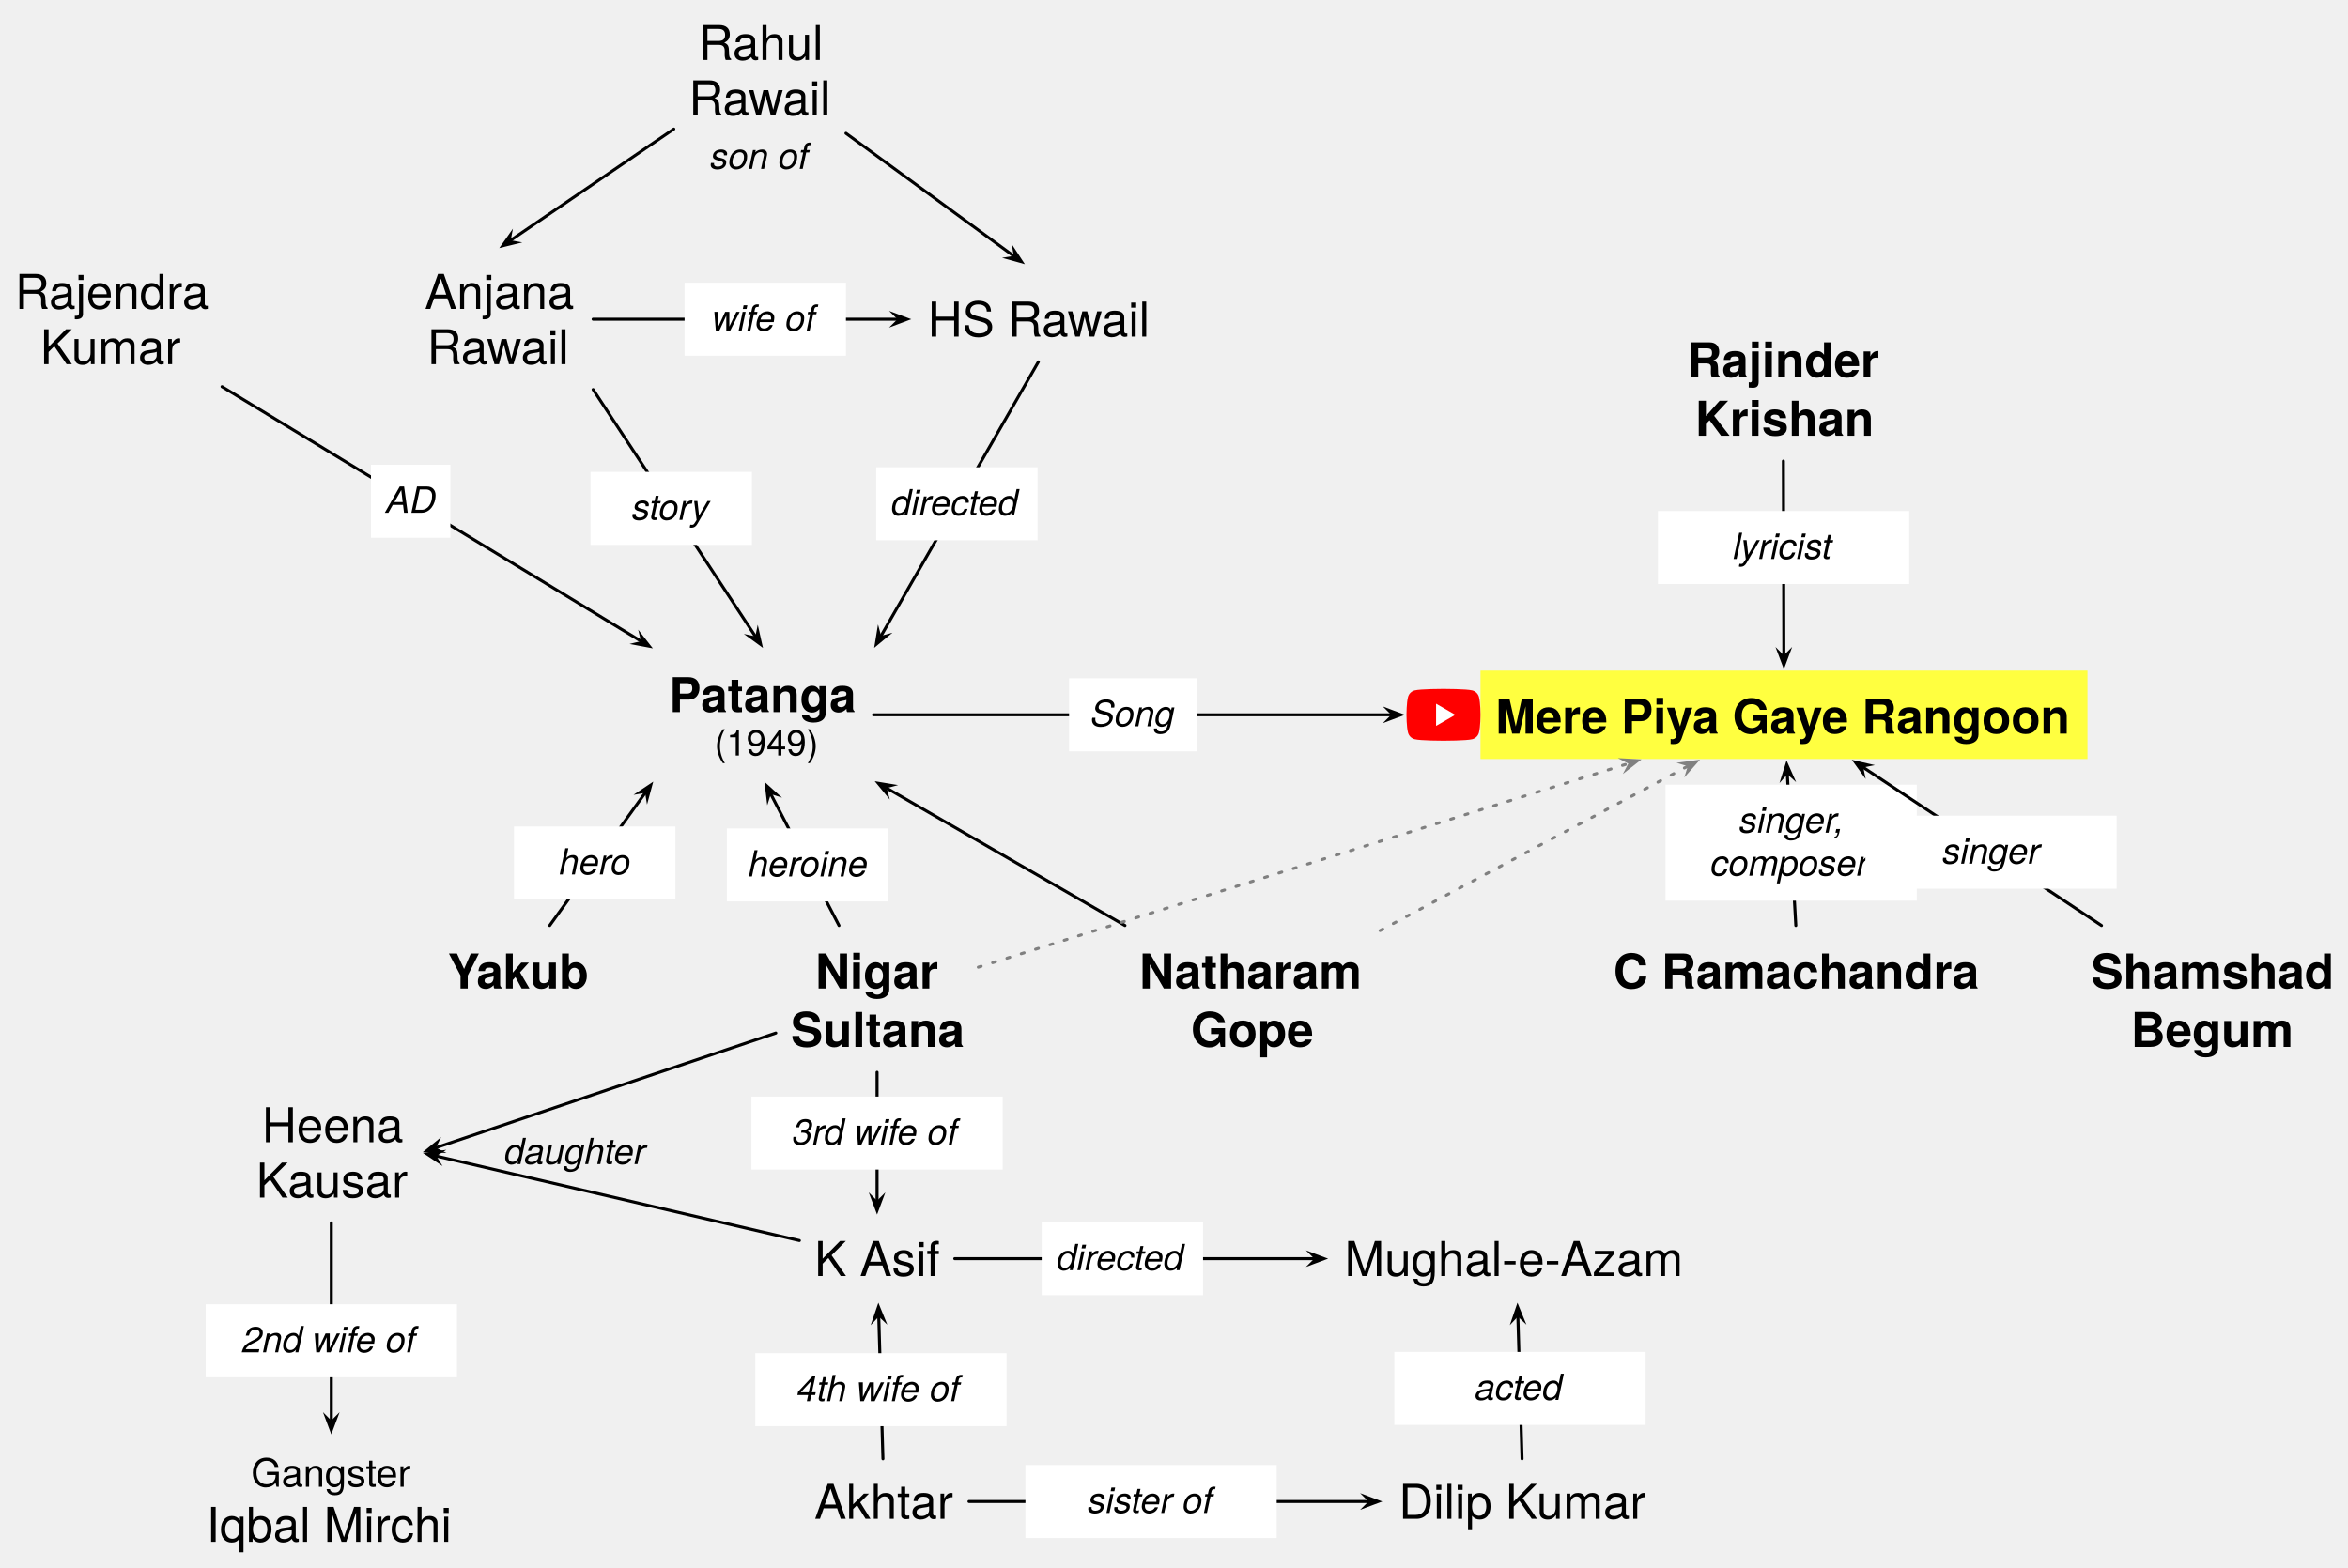
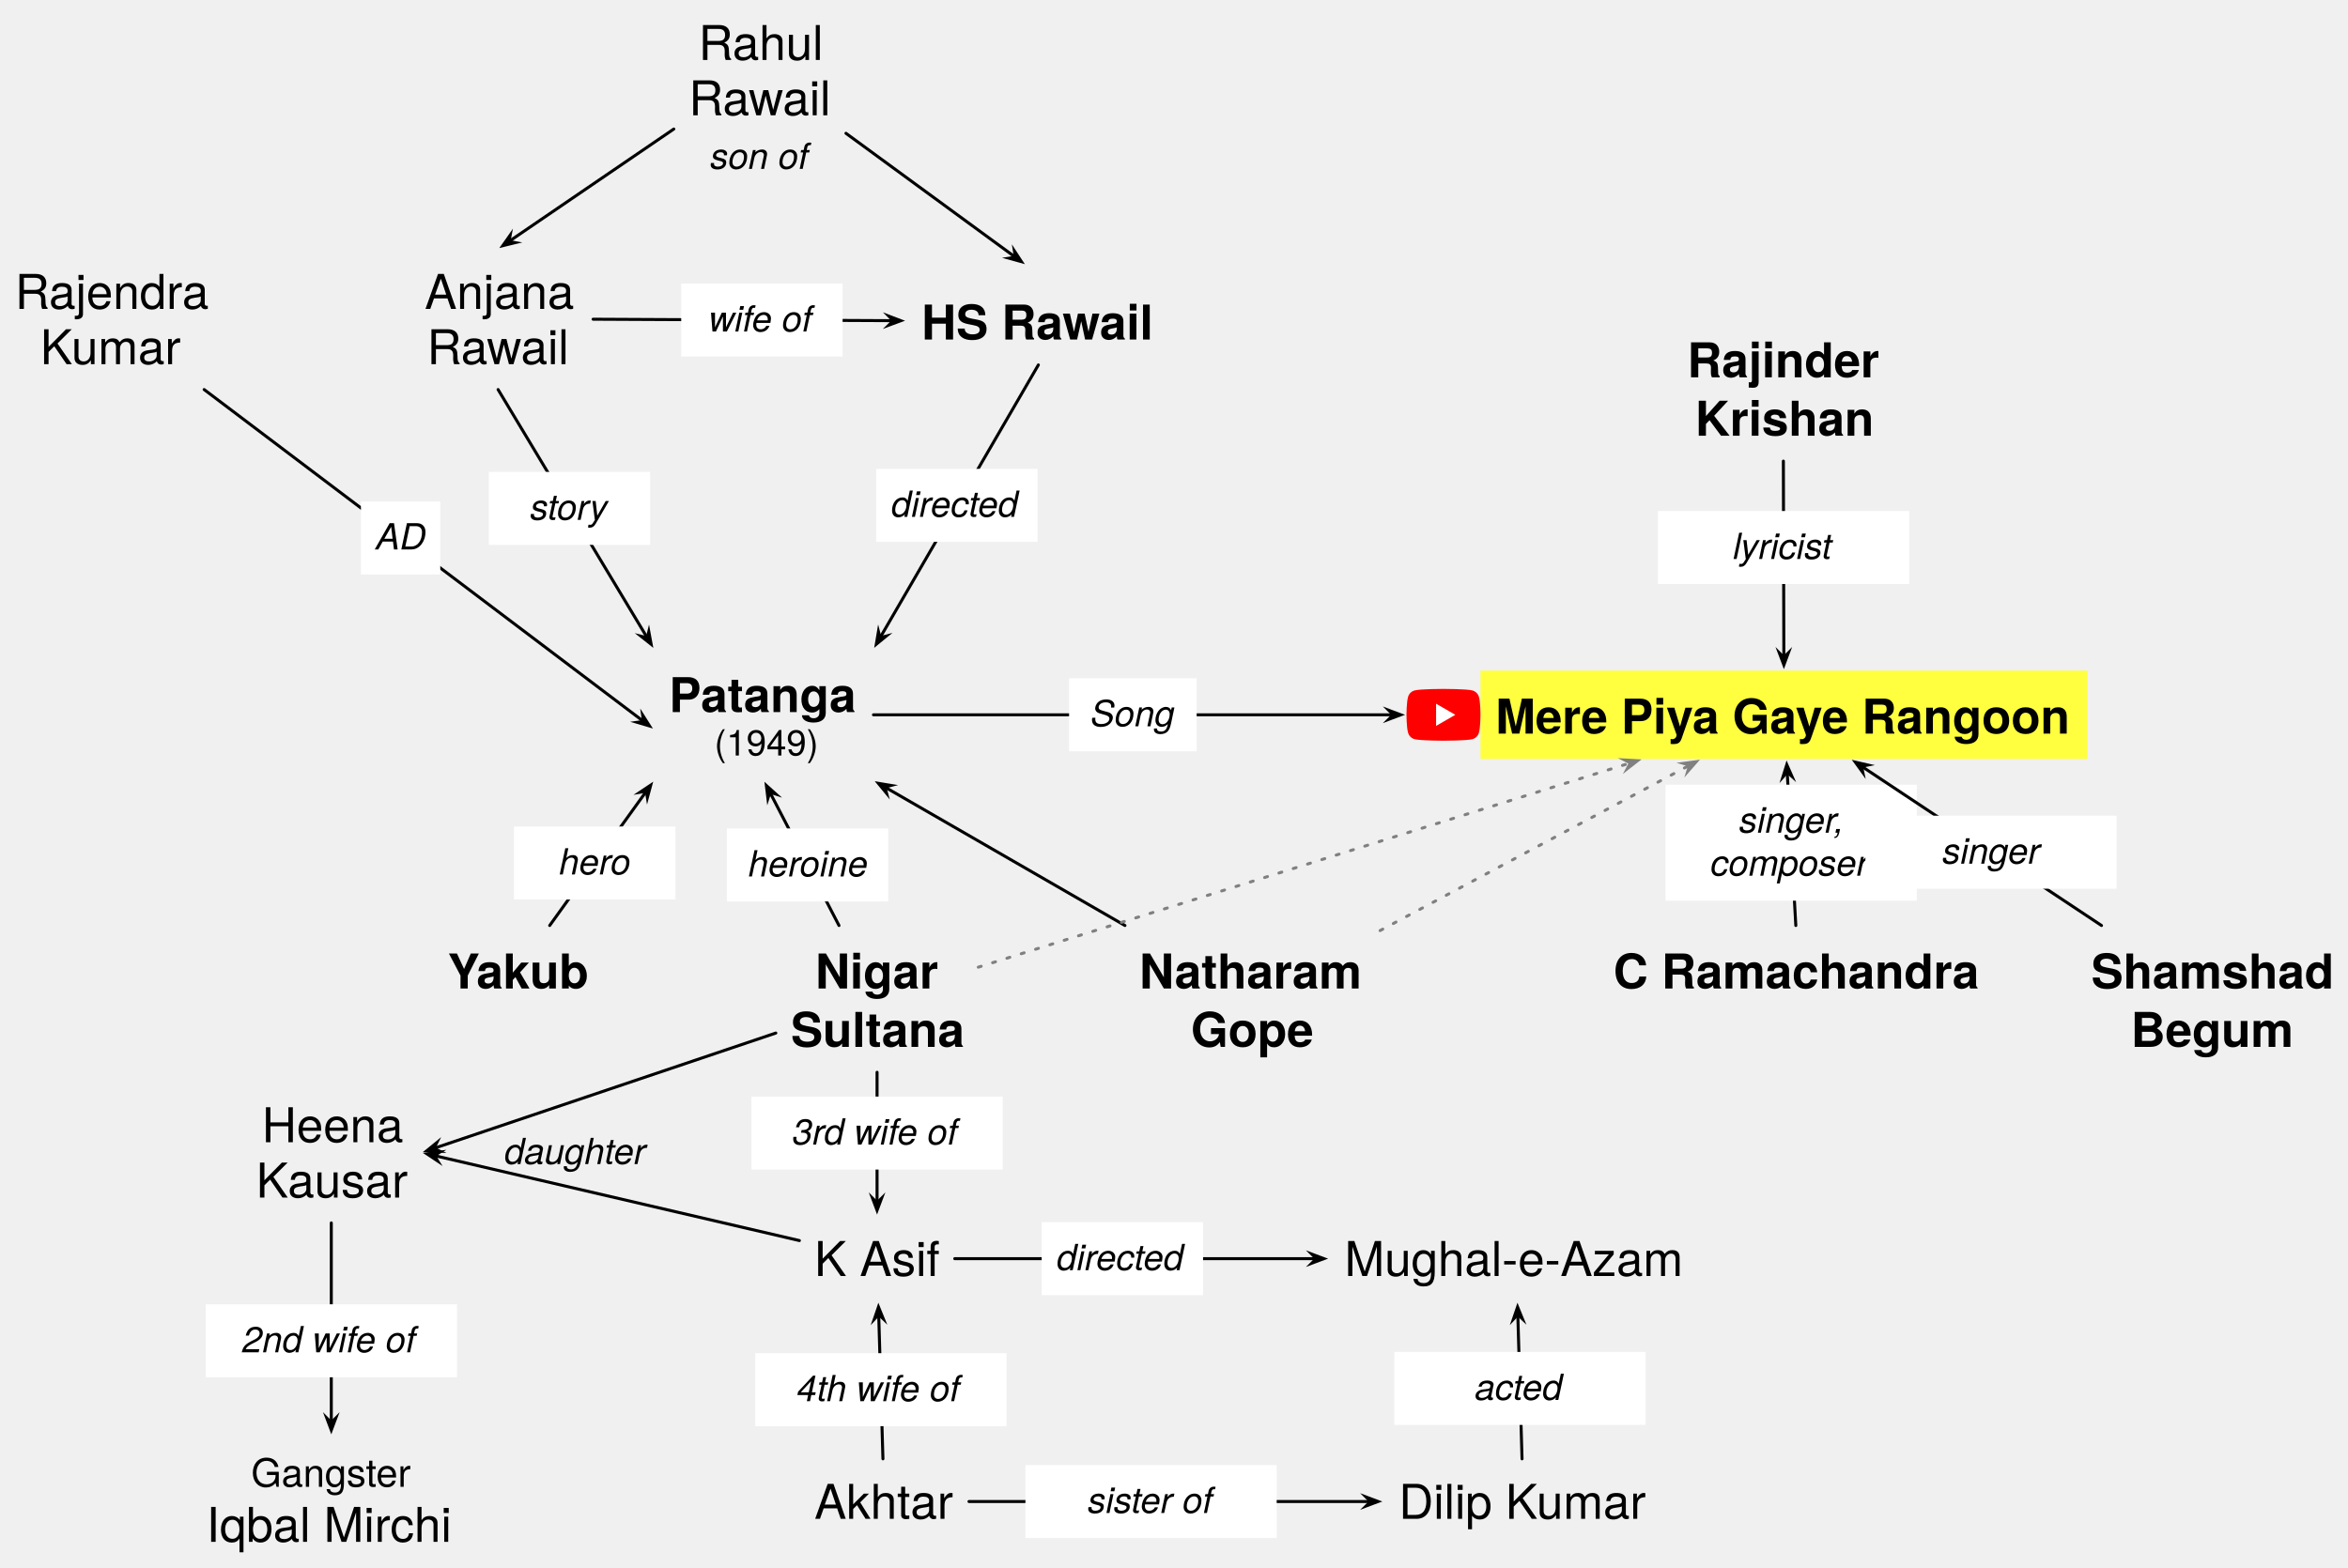
<svg xmlns="http://www.w3.org/2000/svg" xmlns:xlink="http://www.w3.org/1999/xlink" version="1.1" viewBox="126.931 -8.76 782.574 522.495" width="782.574" height="522.495">
  <defs>
    <marker orient="auto" overflow="visible" markerUnits="strokeWidth" id="SharpArrow_Marker" stroke-linejoin="miter" stroke-miterlimit="10" viewBox="-3 -3 7 6" markerWidth="7" markerHeight="6" color="black">
      <g>
        <path d="M 2.5 0 L -1.5 -1.5 L 0 0 L 0 0 L -1.5 1.5 Z" fill="currentColor" stroke="currentColor" stroke-width="1" />
      </g>
    </marker>
    <marker orient="auto" overflow="visible" markerUnits="strokeWidth" id="SharpArrow_Marker_2" stroke-linejoin="miter" stroke-miterlimit="10" viewBox="-3 -3 7 6" markerWidth="7" markerHeight="6" color="gray">
      <g>
        <path d="M 2.5 0 L -1.5 -1.5 L 0 0 L 0 0 L -1.5 1.5 Z" fill="currentColor" stroke="currentColor" stroke-width="1" />
      </g>
    </marker>
  </defs>
-   <g id="Canvas_1" stroke-opacity="1" stroke="none" fill-opacity="1" stroke-dasharray="none" fill="none">
+   <g id="Canvas_1" fill="none" stroke-opacity="1" stroke="none" stroke-dasharray="none" fill-opacity="1">
    <g id="Canvas_1_Layer_1">
      <g id="Graphic_2">
        <a target="_blank" xlink:href="https://en.wikipedia.org/wiki/Patanga_(1949_film)">
          <text transform="translate(349.9289 212.6504)" fill="black">
            <tspan font-family="Helvetica Neue" font-weight="bold" font-size="16" fill="black" x="0" y="16" xml:space="preserve">Patanga</tspan>
            <tspan font-family="Helvetica Neue" font-size="12" fill="black" x="15.108" y="30.464" xml:space="preserve">(1949)</tspan>
          </text>
        </a>
      </g>
      <g id="Graphic_3">
        <a target="_blank" xlink:href="https://www.youtube.com/watch?v=cbErQRZZNKY">
          <rect x="620.372" y="214.818" width="202.304" height="29.464" fill="#ffff40" />
          <text transform="translate(625.3717 219.8184)" fill="black">
            <tspan font-family="Helvetica Neue" font-weight="bold" font-size="16" fill="black" x="42632564e-21" y="16" xml:space="preserve">Mere Piya Gaye Rangoon</tspan>
          </text>
        </a>
      </g>
      <g id="Group_4">
        <g id="Graphic_6">
          <a target="_blank" xlink:href="https://www.youtube.com/watch?v=cbErQRZZNKY">
            <path d="M 619.856 223.613 C 619.572 222.551 618.737 221.717 617.675 221.432 C 615.752 220.917 608.038 220.917 608.038 220.917 C 608.038 220.917 600.324 220.917 598.401 221.432 C 597.339 221.717 596.504 222.551 596.22 223.613 C 595.704 225.536 595.704 229.55 595.704 229.55 C 595.704 229.55 595.704 233.565 596.22 235.488 C 596.504 236.55 597.339 237.384 598.401 237.669 C 600.324 238.184 608.038 238.184 608.038 238.184 C 608.038 238.184 615.752 238.184 617.675 237.669 C 618.737 237.384 619.572 236.55 619.856 235.488 C 620.372 233.565 620.372 229.55 620.372 229.55 C 620.372 229.55 620.37 225.536 619.856 223.613 Z" fill="red" />
          </a>
        </g>
        <g id="Graphic_5">
          <a target="_blank" xlink:href="https://www.youtube.com/watch?v=cbErQRZZNKY">
            <path d="M 605.569 233.25 L 611.977 229.551 L 605.569 225.851 Z" fill="white" />
          </a>
        </g>
      </g>
      <g id="Graphic_11">
        <a target="_blank" xlink:href="https://en.wikipedia.org/wiki/H._S._Rawail">
-           <text transform="translate(436.1398 88.4405)" fill="black">
-             <tspan font-family="Helvetica Neue" font-size="16" fill="black" x="0" y="15" xml:space="preserve">HS Rawail</tspan>
+           <text transform="translate(434.0678 88.4405)" fill="black">
+             <tspan font-family="Helvetica Neue" font-weight="bold" font-size="16" fill="black" x="0" y="16" xml:space="preserve">HS Rawail</tspan>
          </text>
        </a>
      </g>
      <g id="Line_13">
-         <line x1="473.012" y1="111.888" x2="420.239" y2="203.834" marker-end="url(#SharpArrow_Marker)" stroke="black" stroke-linecap="round" stroke-linejoin="round" stroke-width="1" />
+         <line x1="473.012" y1="112.905" x2="420.257" y2="203.844" marker-end="url(#SharpArrow_Marker)" stroke="black" stroke-linecap="round" stroke-linejoin="round" stroke-width="1" />
      </g>
      <g id="Graphic_14">
-         <rect x="418.964" y="147.03" width="53.788" height="24.336" fill="white" />
-         <text transform="translate(423.9642 152.0302)" fill="black">
+         <rect x="418.964" y="147.544" width="53.788" height="24.336" fill="white" />
+         <text transform="translate(423.9642 152.5443)" fill="black">
          <tspan font-family="Helvetica Neue" font-style="italic" font-size="12" fill="black" x="2309264e-19" y="11" xml:space="preserve">directed</tspan>
        </text>
      </g>
      <g id="Graphic_15">
        <a target="_blank" xlink:href="https://en.wikipedia.org/wiki/Nigar_Sultana_(actress)">
          <text transform="translate(390.5058 304.7991)" fill="black">
            <tspan font-family="Helvetica Neue" font-weight="bold" font-size="16" fill="black" x="8.16" y="16" xml:space="preserve">Nigar </tspan>
            <tspan font-family="Helvetica Neue" font-weight="bold" font-size="16" fill="black" x="5968559e-19" y="35.464" xml:space="preserve">Sultana</tspan>
          </text>
        </a>
      </g>
      <g id="Graphic_16">
        <a target="_blank" xlink:href="https://en.wikipedia.org/wiki/Gope_(actor)">
          <text transform="translate(506.6638 304.7991)" fill="black">
            <tspan font-family="Helvetica Neue" font-weight="bold" font-size="16" fill="black" x="0" y="16" xml:space="preserve">Natharam</tspan>
            <tspan font-family="Helvetica Neue" font-weight="bold" font-size="16" fill="black" x="17.184" y="35.464" xml:space="preserve">Gope</tspan>
          </text>
        </a>
      </g>
      <g id="Graphic_17">
        <a target="_blank" xlink:href="https://en.wikipedia.org/wiki/Yakub_(actor)">
          <text transform="translate(276.1198 304.7991)" fill="black">
            <tspan font-family="Helvetica Neue" font-weight="bold" font-size="16" fill="black" x="0" y="16" xml:space="preserve">Yakub</tspan>
          </text>
        </a>
      </g>
      <g id="Line_18">
        <line x1="310.137" y1="299.799" x2="342.359" y2="255.022" marker-end="url(#SharpArrow_Marker)" stroke="black" stroke-linecap="round" stroke-linejoin="round" stroke-width="1" />
      </g>
      <g id="Line_19">
        <line x1="406.563" y1="299.799" x2="383.515" y2="255.357" marker-end="url(#SharpArrow_Marker)" stroke="black" stroke-linecap="round" stroke-linejoin="round" stroke-width="1" />
      </g>
      <g id="Line_20">
        <line x1="501.873" y1="299.799" x2="421.86" y2="253.649" marker-end="url(#SharpArrow_Marker)" stroke="black" stroke-linecap="round" stroke-linejoin="round" stroke-width="1" />
      </g>
      <g id="Line_26">
        <line x1="418.049" y1="229.55" x2="591.304" y2="229.55" marker-end="url(#SharpArrow_Marker)" stroke="black" stroke-linecap="round" stroke-linejoin="round" stroke-width="1" />
      </g>
      <g id="Graphic_27">
        <rect x="483.246" y="217.382" width="42.528" height="24.336" fill="white" />
        <text transform="translate(488.2464 222.3825)" fill="black">
          <tspan font-family="Helvetica Neue" font-style="italic" font-size="12" fill="black" x="2.152" y="11" xml:space="preserve">Song</tspan>
        </text>
      </g>
      <g id="Graphic_28">
-         <a target="_blank" xlink:href="https://en.wikipedia.org/wiki/H._S._Rawail">
-           <text transform="translate(266.2643 79.2165)" fill="black">
-             <tspan font-family="Helvetica Neue" font-size="16" fill="black" x="2.224" y="15" xml:space="preserve">Anjana </tspan>
-             <tspan font-family="Helvetica Neue" font-size="16" fill="black" x="2.984" y="33.448" xml:space="preserve">Rawail</tspan>
-           </text>
-         </a>
+         <text transform="translate(266.2643 79.2165)" fill="black">
+           <tspan font-family="Helvetica Neue" font-size="16" fill="black" x="2.224" y="15" xml:space="preserve">Anjana </tspan>
+           <tspan font-family="Helvetica Neue" font-size="16" fill="black" x="2.984" y="33.448" xml:space="preserve">Rawail</tspan>
+         </text>
      </g>
      <g id="Line_29">
-         <line x1="324.608" y1="121.112" x2="379.072" y2="203.974" marker-end="url(#SharpArrow_Marker)" stroke="black" stroke-linecap="round" stroke-linejoin="round" stroke-width="1" />
+         <line x1="292.936" y1="121.112" x2="342.663" y2="203.879" marker-end="url(#SharpArrow_Marker)" stroke="black" stroke-linecap="round" stroke-linejoin="round" stroke-width="1" />
      </g>
      <g id="Graphic_30">
-         <rect x="323.753" y="148.56" width="53.788" height="24.336" fill="white" />
-         <text transform="translate(328.7532 153.56)" fill="black">
+         <rect x="289.844" y="148.56" width="53.788" height="24.336" fill="white" />
+         <text transform="translate(294.8436 153.56)" fill="black">
          <tspan font-family="Helvetica Neue" font-style="italic" font-size="12" fill="black" x="8.79" y="11" xml:space="preserve">story</tspan>
        </text>
      </g>
      <g id="Line_32">
-         <line x1="324.608" y1="97.665" x2="426.74" y2="97.665" marker-end="url(#SharpArrow_Marker)" stroke="black" stroke-linecap="round" stroke-linejoin="round" stroke-width="1" />
+         <line x1="324.608" y1="97.665" x2="424.668" y2="98.151" marker-end="url(#SharpArrow_Marker)" stroke="black" stroke-linecap="round" stroke-linejoin="round" stroke-width="1" />
      </g>
      <g id="Graphic_33">
-         <rect x="355.094" y="85.496" width="53.788" height="24.336" fill="white" />
-         <text transform="translate(360.0945 90.4965)" fill="black">
+         <rect x="353.978" y="85.77" width="53.788" height="24.336" fill="white" />
+         <text transform="translate(358.9785 90.77015)" fill="black">
          <tspan font-family="Helvetica Neue" font-style="italic" font-size="12" fill="black" x="4.122" y="11" xml:space="preserve">wife of</tspan>
        </text>
      </g>
      <g id="Graphic_34">
        <rect x="298.246" y="266.782" width="53.788" height="24.336" fill="white" />
        <text transform="translate(303.2464 271.7815)" fill="black">
          <tspan font-family="Helvetica Neue" font-style="italic" font-size="12" fill="black" x="10.002" y="11" xml:space="preserve">hero</tspan>
        </text>
      </g>
      <g id="Graphic_35">
        <rect x="369.195" y="267.434" width="53.788" height="24.336" fill="white" />
        <text transform="translate(374.1945 272.4344)" fill="black">
          <tspan font-family="Helvetica Neue" font-style="italic" font-size="12" fill="black" x="2.112" y="11" xml:space="preserve">heroine</tspan>
        </text>
      </g>
      <g id="Line_36">
        <line x1="452.994" y1="313.69" x2="670.308" y2="245.598" marker-end="url(#SharpArrow_Marker_2)" stroke="gray" stroke-linecap="round" stroke-linejoin="round" stroke-dasharray="1.0,4.0" stroke-width="1" />
      </g>
      <g id="Line_37">
        <line x1="586.912" y1="301.485" x2="690.075" y2="246.356" marker-end="url(#SharpArrow_Marker_2)" stroke="gray" stroke-linecap="round" stroke-linejoin="round" stroke-dasharray="1.0,4.0" stroke-width="1" />
      </g>
      <g id="Graphic_38">
        <text transform="translate(398.3618 401.6411)" fill="black">
          <tspan font-family="Helvetica Neue" font-size="16" fill="black" x="831335e-18" y="15" xml:space="preserve">K Asif</tspan>
        </text>
      </g>
      <g id="Line_40">
        <line x1="419.25" y1="348.727" x2="419.25" y2="392.241" marker-end="url(#SharpArrow_Marker)" stroke="black" stroke-linecap="round" stroke-linejoin="round" stroke-width="1" />
      </g>
      <g id="Graphic_41">
        <rect x="377.378" y="356.828" width="83.744" height="24.336" fill="white" />
        <text transform="translate(382.3778 361.8283)" fill="black">
          <tspan font-family="Helvetica Neue" font-style="italic" font-size="12" fill="black" x="8.648" y="11" xml:space="preserve">3rd wife of</tspan>
        </text>
      </g>
      <g id="Graphic_42">
        <text transform="translate(131.9305 79.2165)" fill="black">
          <tspan font-family="Helvetica Neue" font-size="16" fill="black" x="0" y="15" xml:space="preserve">Rajendra</tspan>
          <tspan font-family="Helvetica Neue" font-size="16" fill="black" x="8.432" y="33.448" xml:space="preserve">Kumar </tspan>
        </text>
      </g>
      <g id="Line_43">
-         <line x1="200.931" y1="120.148" x2="341.169" y2="205.365" marker-end="url(#SharpArrow_Marker)" stroke="black" stroke-linecap="round" stroke-linejoin="round" stroke-width="1" />
+         <line x1="194.966" y1="121.112" x2="341.418" y2="231.762" marker-end="url(#SharpArrow_Marker)" stroke="black" stroke-linecap="round" stroke-linejoin="round" stroke-width="1" />
      </g>
      <g id="Graphic_44">
-         <rect x="250.583" y="146.189" width="26.452" height="24.336" fill="white" />
-         <text transform="translate(255.583 151.1889)" fill="black">
+         <rect x="247.223" y="158.419" width="26.452" height="24.336" fill="white" />
+         <text transform="translate(252.2228 163.4189)" fill="black">
          <tspan font-family="Helvetica Neue" font-style="italic" font-size="12" fill="black" x="5684342e-19" y="11" xml:space="preserve">AD</tspan>
        </text>
      </g>
      <g id="Graphic_45">
        <text transform="translate(212.3093 357.0513)" fill="black">
          <tspan font-family="Helvetica Neue" font-size="16" fill="black" x="1.928" y="15" xml:space="preserve">Heena</tspan>
          <tspan font-family="Helvetica Neue" font-size="16" fill="black" x="8704149e-19" y="33.448" xml:space="preserve">Kausar</tspan>
        </text>
      </g>
      <g id="Line_46">
        <line x1="393.362" y1="404.836" x2="271.675" y2="376.497" marker-end="url(#SharpArrow_Marker)" stroke="black" stroke-linecap="round" stroke-linejoin="round" stroke-width="1" />
      </g>
      <g id="Line_47">
        <line x1="385.506" y1="335.648" x2="271.558" y2="374.093" marker-end="url(#SharpArrow_Marker)" stroke="black" stroke-linecap="round" stroke-linejoin="round" stroke-width="1" />
      </g>
      <g id="Graphic_48">
        <text transform="translate(282.0618 368.3313)" fill="black">
          <tspan font-family="Helvetica Neue" font-style="italic" font-size="12" fill="black" x="12.974" y="11" xml:space="preserve">daughter</tspan>
        </text>
      </g>
      <g id="Graphic_49">
        <text transform="translate(195.7093 474.9228)" fill="black">
          <tspan font-family="Helvetica Neue" font-size="13" fill="black" x="14.918" y="12" xml:space="preserve">Gangster </tspan>
          <tspan font-family="Helvetica Neue" font-size="16" fill="black" x="0" y="30.364" xml:space="preserve">Iqbal Mirchi</tspan>
        </text>
      </g>
      <g id="Line_50">
        <line x1="237.349" y1="398.947" x2="237.349" y2="465.523" marker-end="url(#SharpArrow_Marker)" stroke="black" stroke-linecap="round" stroke-linejoin="round" stroke-width="1" />
      </g>
      <g id="Graphic_51">
        <rect x="195.477" y="426.079" width="83.744" height="24.336" fill="white" />
        <text transform="translate(200.4773 431.0793)" fill="black">
          <tspan font-family="Helvetica Neue" font-style="italic" font-size="12" fill="black" x="7.202" y="11" xml:space="preserve">2nd wife of</tspan>
        </text>
      </g>
      <g id="Graphic_52">
        <a target="_blank" xlink:href="https://en.wikipedia.org/wiki/C._Ramchandra">
          <text transform="translate(664.6675 304.7991)" fill="black">
            <tspan font-family="Helvetica Neue" font-weight="bold" font-size="16" fill="black" x="0" y="16" xml:space="preserve">C Ramachandra</tspan>
          </text>
        </a>
      </g>
      <g id="Line_53">
        <line x1="725.465" y1="299.799" x2="722.597" y2="248.676" marker-end="url(#SharpArrow_Marker)" stroke="black" stroke-linecap="round" stroke-linejoin="round" stroke-width="1" />
      </g>
      <g id="Graphic_54">
        <rect x="682.044" y="252.851" width="83.744" height="38.672" fill="white" />
        <text transform="translate(687.0437 257.8506)" fill="black">
          <tspan font-family="Helvetica Neue" font-style="italic" font-size="12" fill="black" x="19.538" y="11" xml:space="preserve">singer,</tspan>
          <tspan font-family="Helvetica Neue" font-style="italic" font-size="12" fill="black" x="9.986" y="25.336" xml:space="preserve">composer</tspan>
        </text>
      </g>
      <g id="Graphic_55">
        <a target="_blank" xlink:href="https://en.wikipedia.org/wiki/Rajendra_Krishan">
          <text transform="translate(687.0441 101.0376)" fill="black">
            <tspan font-family="Helvetica Neue" font-weight="bold" font-size="16" fill="black" x="2.224" y="16" xml:space="preserve">Rajinder </tspan>
            <tspan font-family="Helvetica Neue" font-weight="bold" font-size="16" fill="black" x="4.888" y="35.464" xml:space="preserve">Krishan</tspan>
          </text>
        </a>
      </g>
      <g id="Graphic_56">
        <a target="_blank" xlink:href="https://en.wikipedia.org/wiki/Shamshad_Begum">
          <text transform="translate(823.9123 304.7991)" fill="black">
            <tspan font-family="Helvetica Neue" font-weight="bold" font-size="16" fill="black" x="27711167e-20" y="16" xml:space="preserve">Shamshad</tspan>
            <tspan font-family="Helvetica Neue" font-weight="bold" font-size="16" fill="black" x="13.192" y="35.464" xml:space="preserve">Begum</tspan>
          </text>
        </a>
      </g>
      <g id="Line_57">
        <line x1="827.353" y1="299.799" x2="747.383" y2="246.716" marker-end="url(#SharpArrow_Marker)" stroke="black" stroke-linecap="round" stroke-linejoin="round" stroke-width="1" />
      </g>
      <g id="Graphic_58">
        <rect x="748.659" y="263.189" width="83.744" height="24.336" fill="white" />
        <text transform="translate(753.6594 268.1892)" fill="black">
          <tspan font-family="Helvetica Neue" font-style="italic" font-size="12" fill="black" x="20.654" y="11" xml:space="preserve">singer</tspan>
        </text>
      </g>
      <g id="Line_59">
        <line x1="721.319" y1="144.966" x2="721.477" y2="210.418" marker-end="url(#SharpArrow_Marker)" stroke="black" stroke-linecap="round" stroke-linejoin="round" stroke-width="1" />
      </g>
      <g id="Graphic_60">
        <rect x="679.517" y="161.604" width="83.744" height="24.336" fill="white" />
        <text transform="translate(684.5168 166.6044)" fill="black">
          <tspan font-family="Helvetica Neue" font-style="italic" font-size="12" fill="black" x="19.994" y="11" xml:space="preserve">lyricist</tspan>
        </text>
      </g>
      <g id="Graphic_61">
        <text transform="translate(398.3618 482.6048)" fill="black">
          <tspan font-family="Helvetica Neue" font-size="16" fill="black" x="0" y="15" xml:space="preserve">Akhtar</tspan>
        </text>
      </g>
      <g id="Line_63">
        <line x1="421.208" y1="477.605" x2="419.796" y2="429.487" marker-end="url(#SharpArrow_Marker)" stroke="black" stroke-linecap="round" stroke-linejoin="round" stroke-width="1" />
      </g>
      <g id="Graphic_64">
        <rect x="378.66" y="442.384" width="83.744" height="24.336" fill="white" />
        <text transform="translate(383.6598 447.3842)" fill="black">
          <tspan font-family="Helvetica Neue" font-style="italic" font-size="12" fill="black" x="8.87" y="11" xml:space="preserve">4th wife of</tspan>
        </text>
      </g>
      <g id="Graphic_65">
        <text transform="translate(593.1385 482.6048)" fill="black">
          <tspan font-family="Helvetica Neue" font-size="16" fill="black" x="0" y="15" xml:space="preserve">Dilip Kumar</tspan>
        </text>
      </g>
      <g id="Line_66">
        <line x1="449.89" y1="491.829" x2="583.738" y2="491.829" marker-end="url(#SharpArrow_Marker)" stroke="black" stroke-linecap="round" stroke-linejoin="round" stroke-width="1" />
      </g>
      <g id="Graphic_68">
        <rect x="468.701" y="479.661" width="83.744" height="24.336" fill="white" />
        <text transform="translate(473.7011 484.6608)" fill="black">
          <tspan font-family="Helvetica Neue" font-style="italic" font-size="12" fill="black" x="15.77" y="11" xml:space="preserve">sister of</tspan>
        </text>
      </g>
      <g id="Graphic_69">
        <text transform="translate(575.0665 401.6411)" fill="black">
          <tspan font-family="Helvetica Neue" font-size="16" fill="black" x="0" y="15" xml:space="preserve">Mughal-e-Azam</tspan>
        </text>
      </g>
      <g id="Line_70">
        <line x1="445.138" y1="410.865" x2="565.666" y2="410.865" marker-end="url(#SharpArrow_Marker)" stroke="black" stroke-linecap="round" stroke-linejoin="round" stroke-width="1" />
      </g>
      <g id="Graphic_71">
        <rect x="474.115" y="398.697" width="53.788" height="24.336" fill="white" />
        <text transform="translate(479.1148 403.6971)" fill="black">
          <tspan font-family="Helvetica Neue" font-style="italic" font-size="12" fill="black" x="2309264e-19" y="11" xml:space="preserve">directed</tspan>
        </text>
      </g>
      <g id="Line_72">
        <line x1="634.217" y1="477.605" x2="632.805" y2="429.487" marker-end="url(#SharpArrow_Marker)" stroke="black" stroke-linecap="round" stroke-linejoin="round" stroke-width="1" />
      </g>
      <g id="Graphic_73">
        <rect x="591.656" y="441.966" width="83.744" height="24.336" fill="white" />
        <text transform="translate(596.6562 446.9659)" fill="black">
          <tspan font-family="Helvetica Neue" font-style="italic" font-size="12" fill="black" x="21.866" y="11" xml:space="preserve">acted</tspan>
        </text>
      </g>
      <g id="Graphic_74">
-         <a target="_blank" xlink:href="https://en.wikipedia.org/wiki/H._S._Rawail">
-           <text transform="translate(356.5065 -3.760299)" fill="black">
-             <tspan font-family="Helvetica Neue" font-size="16" fill="black" x="3.24" y="15" xml:space="preserve">Rahul </tspan>
-             <tspan font-family="Helvetica Neue" font-size="16" fill="black" x="1030287e-19" y="33.448" xml:space="preserve">Rawail</tspan>
-           </text>
-         </a>
+         <text transform="translate(356.5065 -3.760299)" fill="black">
+           <tspan font-family="Helvetica Neue" font-size="16" fill="black" x="3.24" y="15" xml:space="preserve">Rahul </tspan>
+           <tspan font-family="Helvetica Neue" font-size="16" fill="black" x="1030287e-19" y="33.448" xml:space="preserve">Rawail</tspan>
+         </text>
      </g>
      <g id="Line_75">
        <line x1="351.507" y1="34.259" x2="296.571" y2="71.737" marker-end="url(#SharpArrow_Marker)" stroke="black" stroke-linecap="round" stroke-linejoin="round" stroke-width="1" />
      </g>
      <g id="Line_76">
        <line x1="408.882" y1="35.68" x2="465.35" y2="76.998" marker-end="url(#SharpArrow_Marker)" stroke="black" stroke-linecap="round" stroke-linejoin="round" stroke-width="1" />
      </g>
      <g id="Graphic_77">
        <text transform="translate(358.3005 36.5495)" fill="black">
          <tspan font-family="Helvetica Neue" font-style="italic" font-size="12" fill="black" x="5.34" y="11" xml:space="preserve">son of</tspan>
        </text>
      </g>
    </g>
  </g>
</svg>
